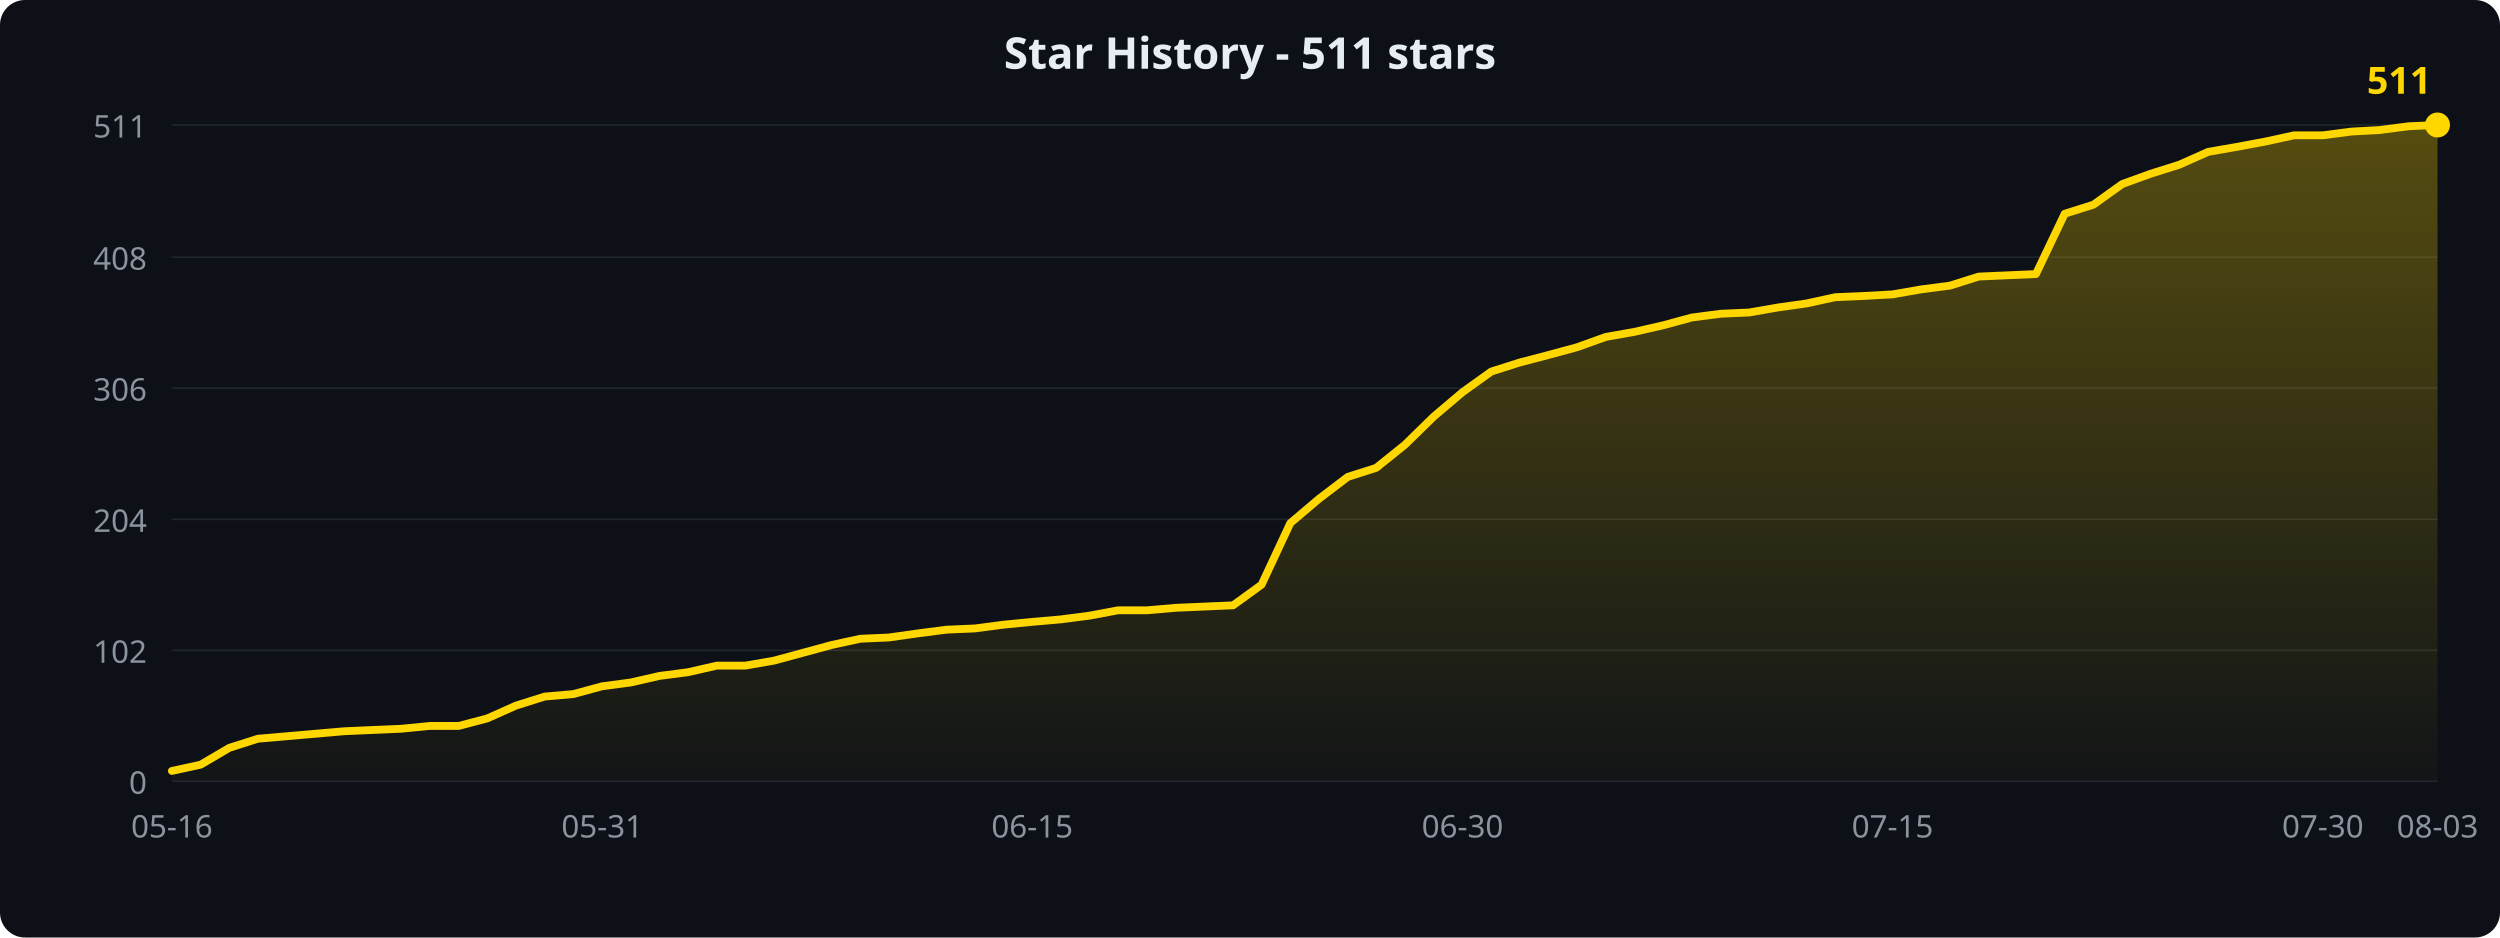
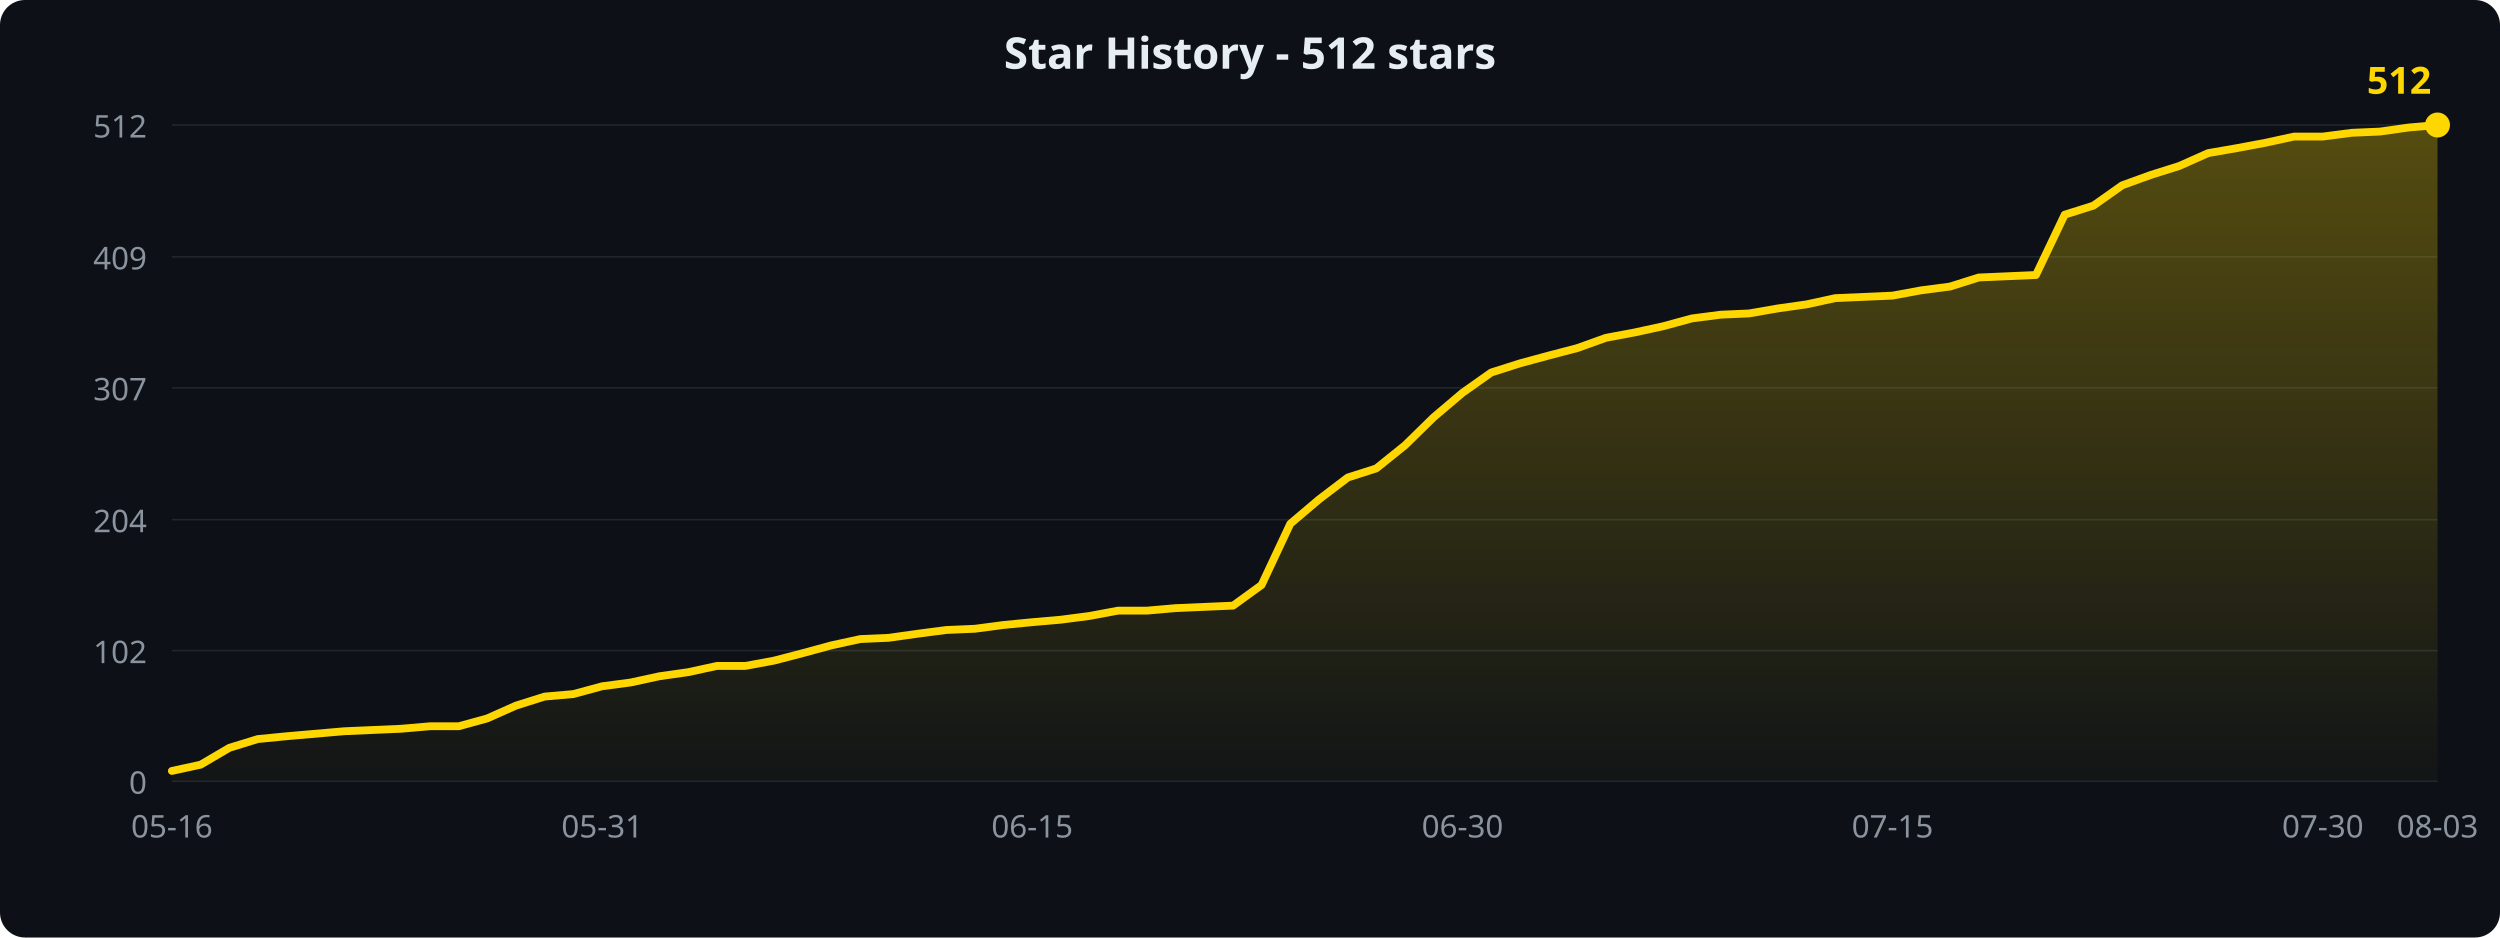
<svg xmlns="http://www.w3.org/2000/svg" viewBox="0 0 800 300" width="800" height="300">
  <defs>
    <linearGradient id="fill" x1="0" y1="0" x2="0" y2="1">
      <stop offset="0%" stop-color="#FFD700" stop-opacity="0.3" />
      <stop offset="100%" stop-color="#FFD700" stop-opacity="0.02" />
    </linearGradient>
  </defs>
  <rect width="800" height="300" rx="8" fill="#0d1117" />
  <text x="400.0" y="22" text-anchor="middle" fill="#e6edf3" font-family="system-ui,sans-serif" font-size="14" font-weight="600">
-     Star History - 511 stars
+     Star History - 512 stars
  </text>
  <line x1="55" y1="250.0" x2="780" y2="250.0" stroke="#21262d" stroke-width="0.5" />
  <text x="47" y="254.0" text-anchor="end" fill="#8b949e" font-family="system-ui,sans-serif" font-size="10">0</text>
-   <line x1="55" y1="208.1" x2="780" y2="208.1" stroke="#21262d" stroke-width="0.5" />
-   <text x="47" y="212.1" text-anchor="end" fill="#8b949e" font-family="system-ui,sans-serif" font-size="10">102</text>
-   <line x1="55" y1="166.2" x2="780" y2="166.2" stroke="#21262d" stroke-width="0.5" />
-   <text x="47" y="170.2" text-anchor="end" fill="#8b949e" font-family="system-ui,sans-serif" font-size="10">204</text>
-   <line x1="55" y1="124.2" x2="780" y2="124.2" stroke="#21262d" stroke-width="0.5" />
-   <text x="47" y="128.2" text-anchor="end" fill="#8b949e" font-family="system-ui,sans-serif" font-size="10">306</text>
-   <line x1="55" y1="82.3" x2="780" y2="82.3" stroke="#21262d" stroke-width="0.5" />
-   <text x="47" y="86.3" text-anchor="end" fill="#8b949e" font-family="system-ui,sans-serif" font-size="10">408</text>
+   <line x1="55" y1="208.2" x2="780" y2="208.2" stroke="#21262d" stroke-width="0.5" />
+   <text x="47" y="212.2" text-anchor="end" fill="#8b949e" font-family="system-ui,sans-serif" font-size="10">102</text>
+   <line x1="55" y1="166.3" x2="780" y2="166.3" stroke="#21262d" stroke-width="0.5" />
+   <text x="47" y="170.3" text-anchor="end" fill="#8b949e" font-family="system-ui,sans-serif" font-size="10">204</text>
+   <line x1="55" y1="124.1" x2="780" y2="124.1" stroke="#21262d" stroke-width="0.5" />
+   <text x="47" y="128.1" text-anchor="end" fill="#8b949e" font-family="system-ui,sans-serif" font-size="10">307</text>
+   <line x1="55" y1="82.2" x2="780" y2="82.2" stroke="#21262d" stroke-width="0.5" />
+   <text x="47" y="86.2" text-anchor="end" fill="#8b949e" font-family="system-ui,sans-serif" font-size="10">409</text>
  <line x1="55" y1="40.0" x2="780" y2="40.0" stroke="#21262d" stroke-width="0.5" />
-   <text x="47" y="44.0" text-anchor="end" fill="#8b949e" font-family="system-ui,sans-serif" font-size="10">511</text>
-   <polygon points="55.0,246.7 64.2,244.7 73.4,239.3 82.5,236.4 91.7,235.6 100.9,234.8 110.1,234.0 119.2,233.6 128.4,233.2 137.6,232.3 146.8,232.3 155.9,229.9 165.1,225.8 174.3,222.9 183.5,222.1 192.7,219.6 201.8,218.4 211.0,216.3 220.2,215.1 229.4,213.0 238.5,213.0 247.7,211.4 256.9,208.9 266.1,206.4 275.3,204.4 284.4,204.0 293.6,202.7 302.8,201.5 312.0,201.1 321.1,199.9 330.3,199.0 339.5,198.2 348.7,197.0 357.8,195.3 367.0,195.3 376.2,194.5 385.4,194.1 394.6,193.7 403.7,187.1 412.9,167.4 422.1,159.6 431.3,152.6 440.4,149.7 449.6,142.3 458.8,133.3 468.0,125.5 477.2,118.9 486.3,116.0 495.5,113.6 504.7,111.1 513.9,107.8 523.0,106.2 532.2,104.1 541.4,101.6 550.6,100.4 559.7,100.0 568.9,98.4 578.1,97.1 587.3,95.1 596.5,94.7 605.6,94.2 614.8,92.6 624.0,91.4 633.2,88.5 642.3,88.1 651.5,87.7 660.7,68.4 669.9,65.5 679.1,58.9 688.2,55.6 697.4,52.7 706.6,48.6 715.8,47.0 724.9,45.3 734.1,43.3 743.3,43.3 752.5,42.1 761.6,41.6 770.8,40.4 780.0,40.0 780.0,250.0 55.0,250.0" fill="url(#fill)" />
-   <polyline points="55.0,246.7 64.2,244.7 73.4,239.3 82.5,236.4 91.7,235.6 100.9,234.8 110.1,234.0 119.2,233.6 128.4,233.2 137.6,232.3 146.8,232.3 155.9,229.9 165.1,225.8 174.3,222.9 183.5,222.1 192.7,219.6 201.8,218.4 211.0,216.3 220.2,215.1 229.4,213.0 238.5,213.0 247.7,211.4 256.9,208.9 266.1,206.4 275.3,204.4 284.4,204.0 293.6,202.7 302.8,201.5 312.0,201.1 321.1,199.9 330.3,199.0 339.5,198.2 348.7,197.0 357.8,195.3 367.0,195.3 376.2,194.5 385.4,194.1 394.6,193.7 403.7,187.1 412.9,167.4 422.1,159.6 431.3,152.6 440.4,149.7 449.6,142.3 458.8,133.3 468.0,125.5 477.2,118.9 486.3,116.0 495.5,113.6 504.7,111.1 513.9,107.8 523.0,106.2 532.2,104.1 541.4,101.6 550.6,100.4 559.7,100.0 568.9,98.4 578.1,97.1 587.3,95.1 596.5,94.7 605.6,94.2 614.8,92.6 624.0,91.4 633.2,88.5 642.3,88.1 651.5,87.7 660.7,68.4 669.9,65.5 679.1,58.9 688.2,55.6 697.4,52.7 706.6,48.6 715.8,47.0 724.9,45.3 734.1,43.3 743.3,43.3 752.5,42.1 761.6,41.6 770.8,40.4 780.0,40.0" fill="none" stroke="#FFD700" stroke-width="2.5" stroke-linejoin="round" stroke-linecap="round" />
+   <text x="47" y="44.0" text-anchor="end" fill="#8b949e" font-family="system-ui,sans-serif" font-size="10">512</text>
+   <polygon points="55.0,246.7 64.2,244.7 73.4,239.3 82.5,236.5 91.7,235.6 100.9,234.8 110.1,234.0 119.2,233.6 128.4,233.2 137.6,232.4 146.8,232.4 155.9,229.9 165.1,225.8 174.3,222.9 183.5,222.1 192.7,219.6 201.8,218.4 211.0,216.4 220.2,215.1 229.4,213.1 238.5,213.1 247.7,211.4 256.9,209.0 266.1,206.5 275.3,204.5 284.4,204.1 293.6,202.8 302.8,201.6 312.0,201.2 321.1,200.0 330.3,199.1 339.5,198.3 348.7,197.1 357.8,195.4 367.0,195.4 376.2,194.6 385.4,194.2 394.6,193.8 403.7,187.2 412.9,167.6 422.1,159.8 431.3,152.8 440.4,149.9 449.6,142.5 458.8,133.5 468.0,125.7 477.2,119.2 486.3,116.3 495.5,113.8 504.7,111.4 513.9,108.1 523.0,106.4 532.2,104.4 541.4,101.9 550.6,100.7 559.7,100.3 568.9,98.7 578.1,97.4 587.3,95.4 596.5,95.0 605.6,94.6 614.8,92.9 624.0,91.7 633.2,88.8 642.3,88.4 651.5,88.0 660.7,68.7 669.9,65.8 679.1,59.3 688.2,56.0 697.4,53.1 706.6,49.0 715.8,47.4 724.9,45.7 734.1,43.7 743.3,43.7 752.5,42.5 761.6,42.1 770.8,40.8 780.0,40.0 780.0,250.0 55.0,250.0" fill="url(#fill)" />
+   <polyline points="55.0,246.7 64.2,244.7 73.4,239.3 82.5,236.5 91.7,235.6 100.9,234.8 110.1,234.0 119.2,233.6 128.4,233.2 137.6,232.4 146.8,232.4 155.9,229.9 165.1,225.8 174.3,222.9 183.5,222.1 192.7,219.6 201.8,218.4 211.0,216.4 220.2,215.1 229.4,213.1 238.5,213.1 247.7,211.4 256.9,209.0 266.1,206.5 275.3,204.5 284.4,204.1 293.6,202.8 302.8,201.6 312.0,201.2 321.1,200.0 330.3,199.1 339.5,198.3 348.7,197.1 357.8,195.4 367.0,195.4 376.2,194.6 385.4,194.2 394.6,193.8 403.7,187.2 412.9,167.6 422.1,159.8 431.3,152.8 440.4,149.9 449.6,142.5 458.8,133.5 468.0,125.7 477.2,119.2 486.3,116.3 495.5,113.8 504.7,111.4 513.9,108.1 523.0,106.4 532.2,104.4 541.4,101.9 550.6,100.7 559.7,100.3 568.9,98.7 578.1,97.4 587.3,95.4 596.5,95.0 605.6,94.6 614.8,92.9 624.0,91.7 633.2,88.8 642.3,88.4 651.5,88.0 660.7,68.7 669.9,65.8 679.1,59.3 688.2,56.0 697.4,53.1 706.6,49.0 715.8,47.4 724.9,45.7 734.1,43.7 743.3,43.7 752.5,42.5 761.6,42.1 770.8,40.8 780.0,40.0" fill="none" stroke="#FFD700" stroke-width="2.5" stroke-linejoin="round" stroke-linecap="round" />
  <text x="55.0" y="268" text-anchor="middle" fill="#8b949e" font-family="system-ui,sans-serif" font-size="10">05-16</text>
  <text x="192.7" y="268" text-anchor="middle" fill="#8b949e" font-family="system-ui,sans-serif" font-size="10">05-31</text>
  <text x="330.3" y="268" text-anchor="middle" fill="#8b949e" font-family="system-ui,sans-serif" font-size="10">06-15</text>
  <text x="468.0" y="268" text-anchor="middle" fill="#8b949e" font-family="system-ui,sans-serif" font-size="10">06-30</text>
  <text x="605.6" y="268" text-anchor="middle" fill="#8b949e" font-family="system-ui,sans-serif" font-size="10">07-15</text>
  <text x="743.3" y="268" text-anchor="middle" fill="#8b949e" font-family="system-ui,sans-serif" font-size="10">07-30</text>
  <text x="780.0" y="268" text-anchor="middle" fill="#8b949e" font-family="system-ui,sans-serif" font-size="10">08-03</text>
  <circle cx="780.0" cy="40.0" r="4" fill="#FFD700" />
-   <text x="778.0" y="30.0" text-anchor="end" fill="#FFD700" font-family="system-ui,sans-serif" font-size="12" font-weight="600">511</text>
+   <text x="778.0" y="30.0" text-anchor="end" fill="#FFD700" font-family="system-ui,sans-serif" font-size="12" font-weight="600">512</text>
</svg>
